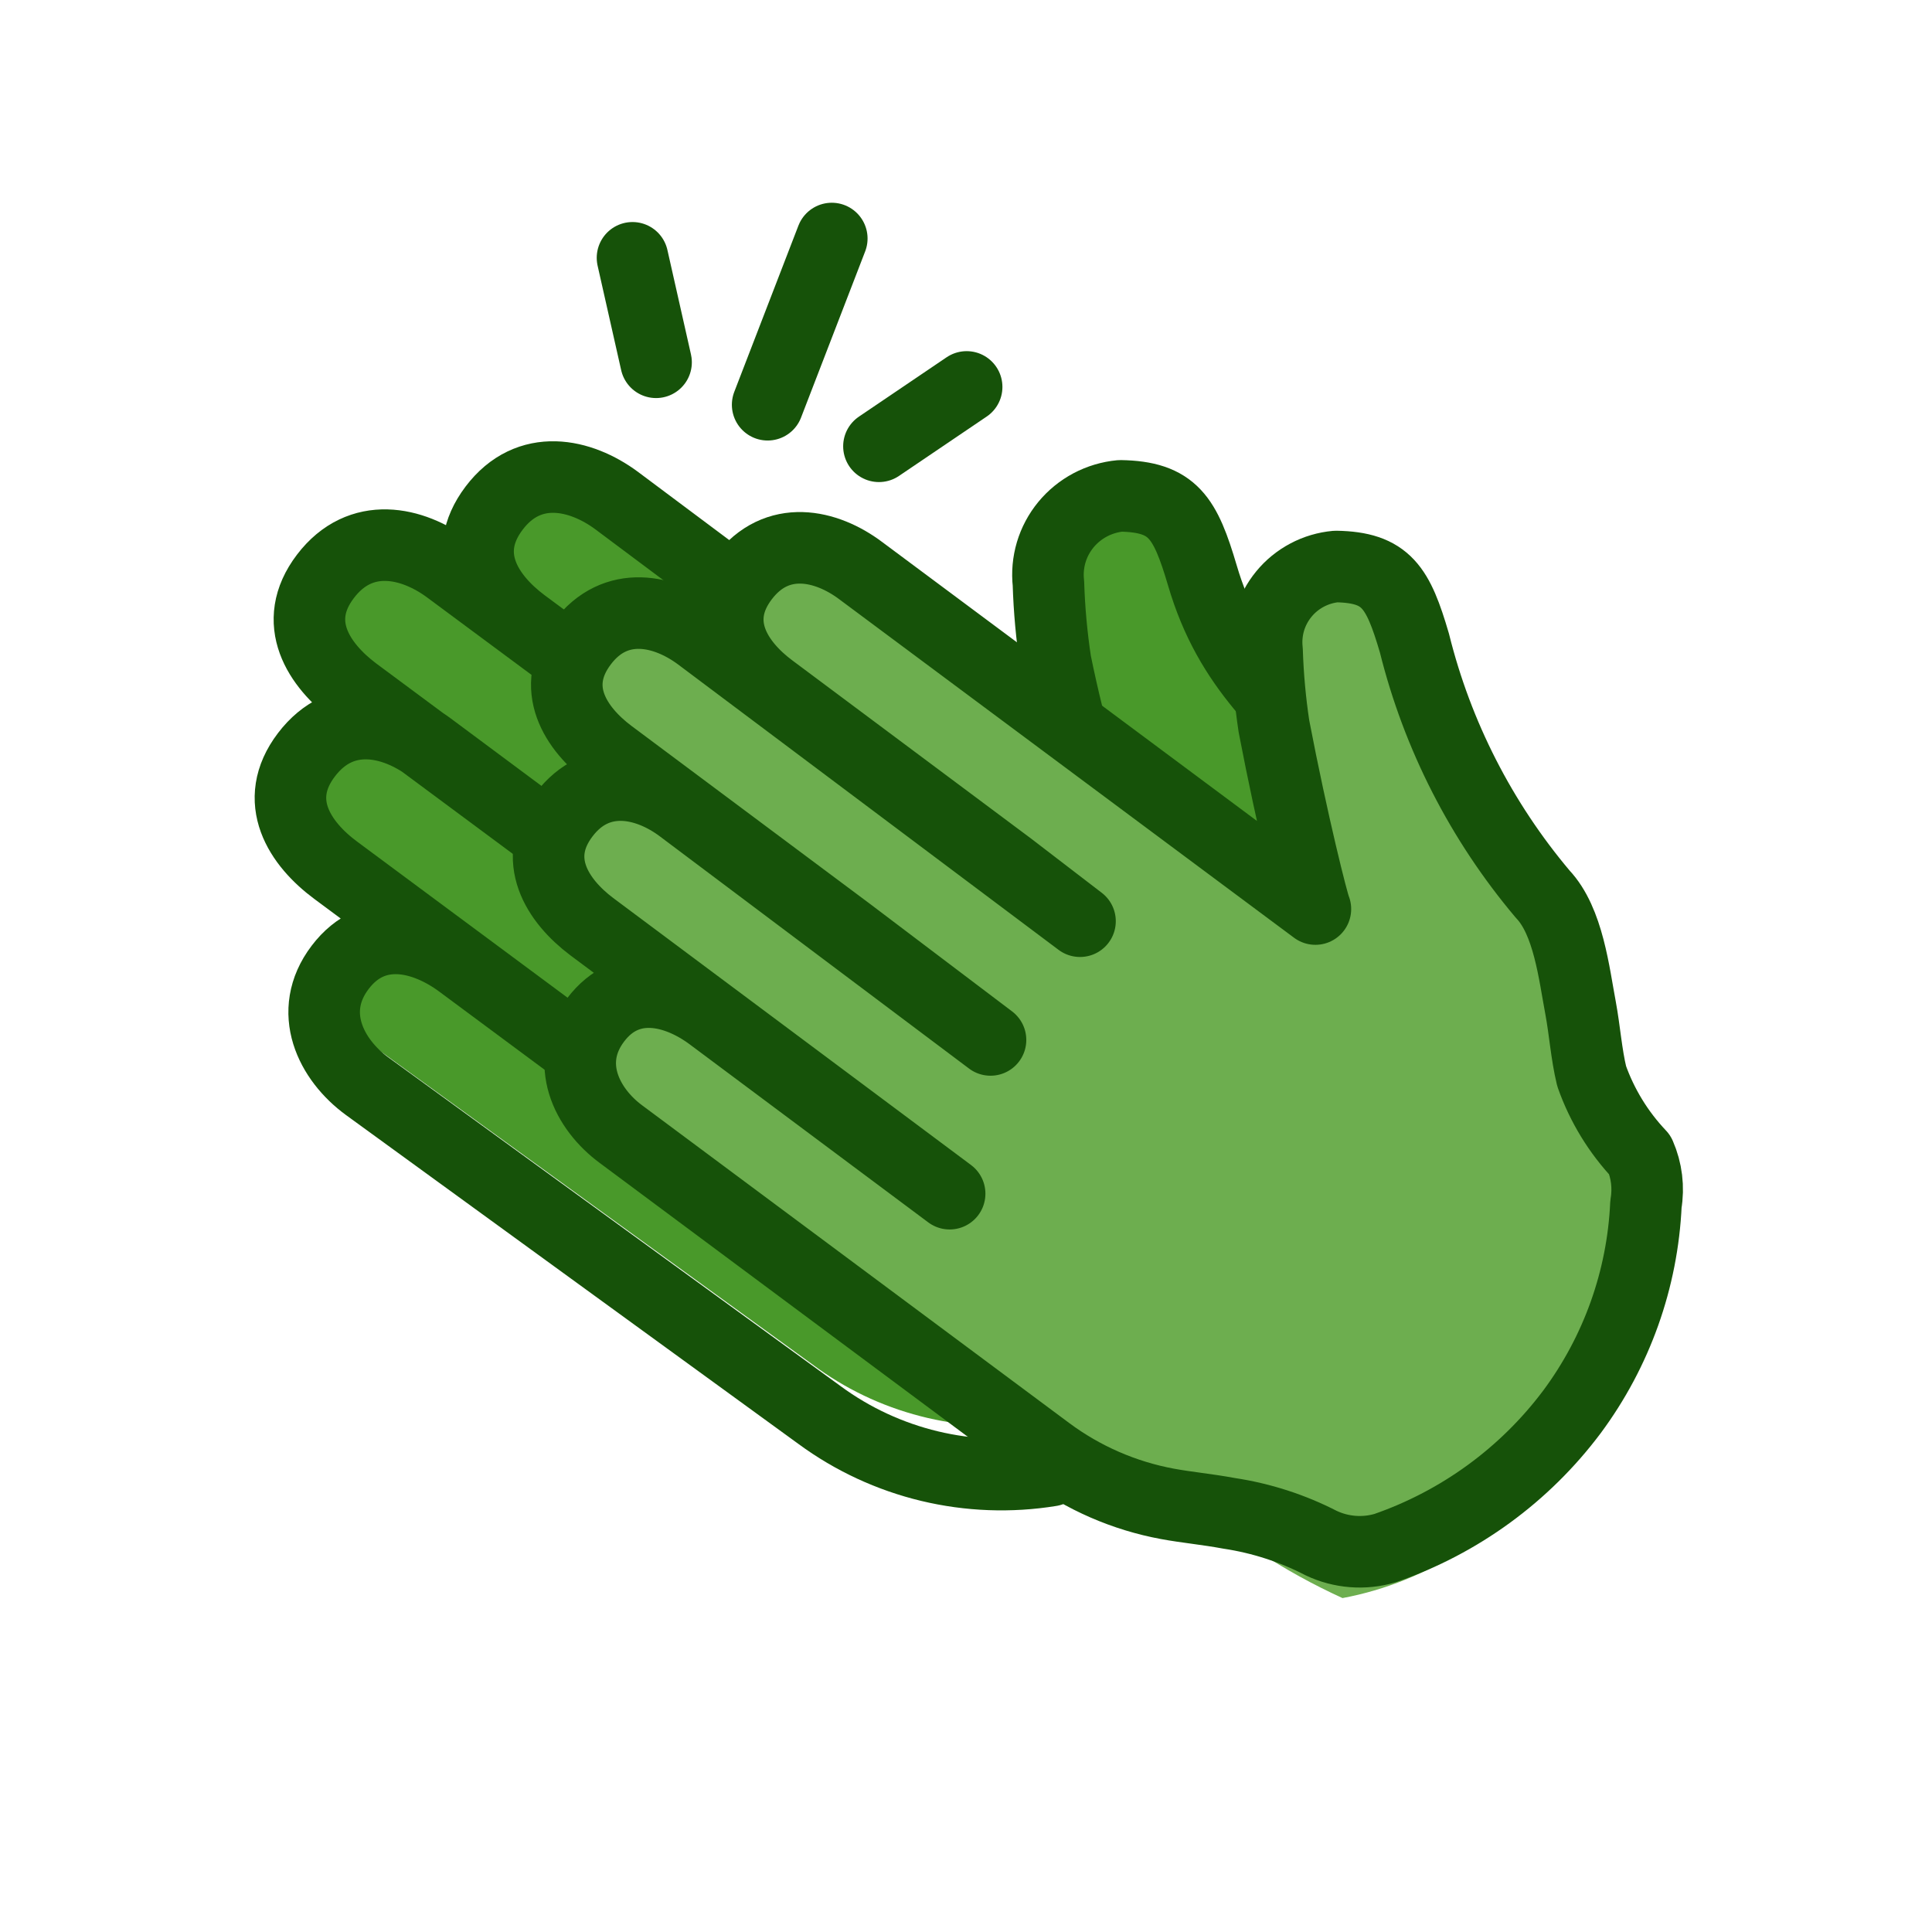
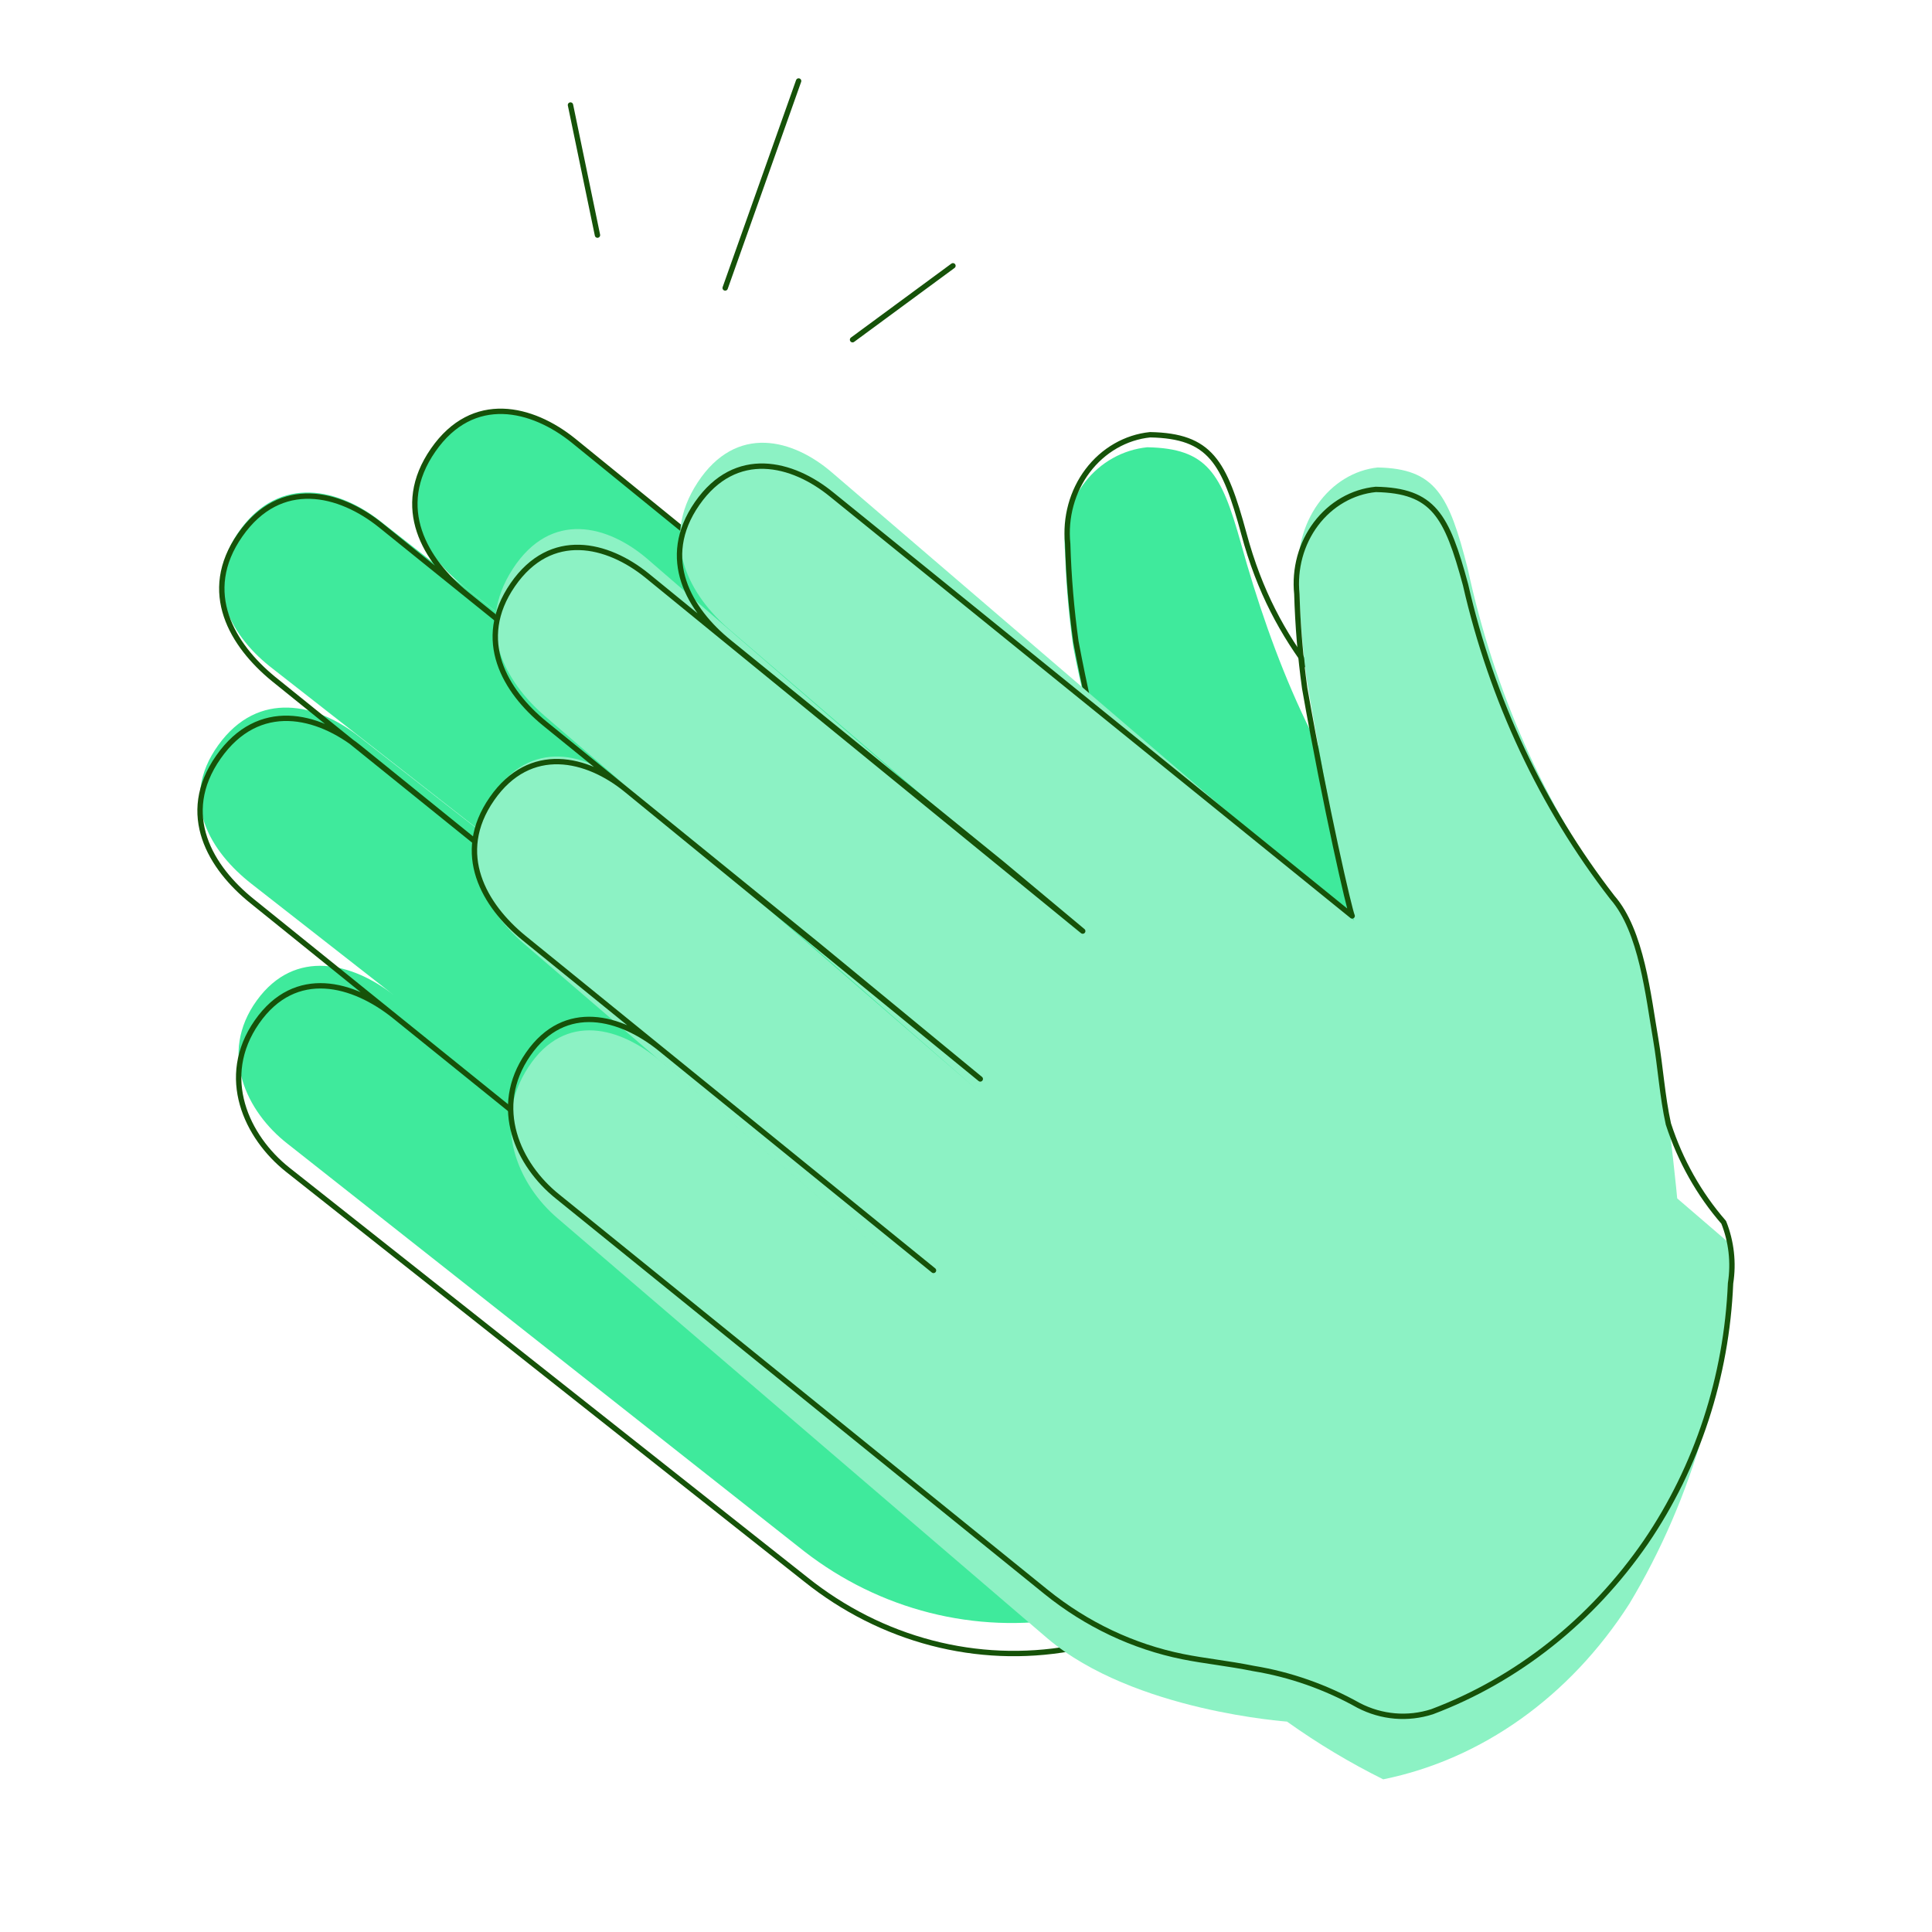
- <svg xmlns="http://www.w3.org/2000/svg" width="81" height="81" viewBox="0 0 81 81" fill="none">
-   <path d="M60.353 44.954L58.269 43.456C58.269 43.456 57.409 35.529 55.898 33.993C53.176 31.246 51.443 27.227 50.297 23.431C49.58 21.084 49.072 20.248 46.871 20.21C46.429 20.251 46 20.375 45.609 20.576C45.218 20.777 44.872 21.05 44.592 21.38C44.312 21.71 44.104 22.09 43.978 22.498C43.853 22.905 43.813 23.333 43.862 23.756C43.897 24.822 43.997 25.885 44.161 26.939C44.748 29.736 45.621 32.471 46.767 35.104L45.92 34.617L25.808 19.961C24.31 18.875 22.148 18.388 20.689 20.26C19.23 22.133 20.402 23.868 21.9 24.942L32.321 32.432L35.434 34.692L18.774 22.695C17.276 21.609 15.113 21.122 13.642 22.994C12.169 24.867 13.368 26.64 14.853 27.676L25.274 35.166L31.526 39.661L17.979 29.936C16.481 28.849 14.319 28.363 12.847 30.235C11.375 32.108 12.573 33.843 14.071 34.917L24.492 42.407L29.703 46.152L19.282 38.662C17.784 37.576 15.661 37.051 14.254 38.837C12.847 40.622 13.876 42.582 15.374 43.656L34.314 57.388C35.683 58.364 37.244 59.065 38.902 59.451C40.56 59.837 42.282 59.9 43.966 59.635C45.021 60.372 47.092 61.882 47.092 61.882C49.878 59.825 52.331 57.385 54.374 54.642C56.733 51.633 58.738 48.384 60.353 44.954V44.954Z" fill="#49992A" />
-   <path d="M47.118 29.118L44.471 25.941Z" fill="#93D870" />
-   <path d="M58.235 43.465C57.909 41.049 57.7 33.813 56.576 32.637C53.846 29.782 51.559 28.05 50.41 24.123C49.691 21.694 49.181 20.828 46.974 20.789C46.531 20.831 46.1 20.96 45.708 21.167C45.316 21.375 44.969 21.658 44.688 21.999C44.407 22.341 44.198 22.734 44.072 23.156C43.947 23.578 43.907 24.021 43.956 24.459C43.99 25.562 44.091 26.662 44.256 27.753C44.877 30.8 45.751 33.79 46.869 36.694L25.848 20.983C24.346 19.872 22.177 19.368 20.714 21.306C19.25 23.244 20.426 25.027 21.929 26.151L32.38 33.904L35.503 36.229L18.793 23.838C17.291 22.727 15.122 22.223 13.646 24.161C12.169 26.099 13.371 27.883 14.861 29.007L25.312 36.759L31.584 41.423L17.996 31.319C16.494 30.208 14.325 29.704 12.849 31.642C11.373 33.581 12.575 35.377 14.077 36.488L24.529 44.24L29.755 48.116L19.303 40.364C17.8 39.253 15.671 38.697 14.26 40.558C12.849 42.418 13.881 44.434 15.383 45.532L34.366 59.331C35.74 60.341 37.305 61.067 38.968 61.467C40.631 61.866 42.358 61.931 44.047 61.657" stroke="#165209" stroke-width="3" stroke-linecap="round" stroke-linejoin="round" />
-   <path d="M69.059 49.026L67.053 47.44C67.053 47.44 66.226 39.035 64.772 37.423C62.189 34.178 60.345 30.354 59.381 26.242C58.692 23.757 58.203 22.872 56.085 22.832C55.66 22.873 55.248 23.003 54.871 23.214C54.495 23.425 54.162 23.714 53.893 24.062C53.623 24.41 53.422 24.811 53.301 25.242C53.18 25.673 53.142 26.125 53.189 26.572C53.222 27.701 53.318 28.826 53.477 29.942C54.267 34.304 55.119 37.872 55.22 38.083L36.115 23.017C34.674 21.867 32.593 21.352 31.177 23.334C29.76 25.317 30.901 27.154 32.342 28.29L42.371 36.22L45.329 38.625L29.334 25.912C27.892 24.775 25.811 24.259 24.407 26.242C23.003 28.224 24.132 30.048 25.573 31.198L35.602 39.127L41.569 43.912L28.582 33.577C27.14 32.427 25.047 31.925 23.643 33.894C22.239 35.863 23.367 37.713 24.808 38.863L34.837 46.793L39.851 50.758L29.823 42.828C28.381 41.691 26.325 41.123 24.971 43.026C23.618 44.929 24.608 46.991 26.049 48.114L43.988 62.255C47.159 64.727 52.85 65.057 52.763 65.057C53.89 65.796 55.067 66.445 56.285 67C59.898 66.326 63.126 64.21 65.298 61.092C67.626 57.535 68.932 53.346 69.059 49.026Z" fill="#6DAE4F" />
-   <path d="M55.059 29.647L52.941 27Z" fill="#93D870" />
-   <path d="M26.518 10.809L27.506 15.189L26.518 10.809ZM40.527 16.222L36.85 18.711L40.527 16.222ZM34.873 10L32.184 16.969L34.873 10ZM68.757 48.428C67.856 47.478 67.166 46.35 66.731 45.118C66.506 44.184 66.443 43.214 66.268 42.268C65.993 40.812 65.755 38.622 64.68 37.489C62.103 34.434 60.263 30.833 59.301 26.962C58.613 24.622 58.126 23.788 56.012 23.751C55.588 23.79 55.176 23.912 54.801 24.111C54.425 24.31 54.093 24.581 53.825 24.909C53.556 25.237 53.355 25.615 53.234 26.02C53.114 26.426 53.076 26.852 53.122 27.273C53.156 28.335 53.252 29.395 53.41 30.446C54.198 34.553 55.049 37.913 55.149 38.112L36.087 23.925C34.648 22.843 32.572 22.357 31.159 24.224C29.745 26.09 30.883 27.82 32.322 28.89L42.328 36.357L45.28 38.622L29.32 26.651C27.881 25.58 25.805 25.095 24.404 26.962C23.003 28.828 24.129 30.546 25.567 31.628L35.574 39.095L41.528 43.6L28.569 33.868C27.131 32.785 25.042 32.313 23.641 34.167C22.24 36.021 23.366 37.763 24.805 38.846L34.811 46.312L39.814 50.046L29.808 42.579C28.369 41.509 26.318 40.974 24.967 42.766C23.616 44.558 24.604 46.499 26.043 47.557L43.942 60.872C45.42 61.969 47.132 62.714 48.945 63.05C49.745 63.199 50.596 63.274 51.534 63.448C52.878 63.651 54.179 64.071 55.386 64.693C56.225 65.092 57.184 65.168 58.075 64.904C61.201 63.822 63.928 61.832 65.906 59.192C67.785 56.659 68.865 53.627 69.007 50.481C69.126 49.787 69.039 49.074 68.757 48.428V48.428Z" stroke="#165209" stroke-width="3" stroke-linecap="round" stroke-linejoin="round" />
+ <svg xmlns="http://www.w3.org/2000/svg" version="1.1" width="1080" height="1080" viewBox="0 0 1080 1080" xml:space="preserve">
+   <defs>
+ </defs>
+   <g transform="matrix(1 0 0 1 540 540)" id="0fea745a-8ee3-402a-a212-87a5cf6bf19b">
+ </g>
+   <g transform="matrix(1 0 0 1 540 540)" id="dd6177ac-ad89-4472-8c5d-c43936ca0fbc">
+     <rect style="stroke: none; stroke-width: 1; stroke-dasharray: none; stroke-linecap: butt; stroke-dashoffset: 0; stroke-linejoin: miter; stroke-miterlimit: 4; fill: rgb(255,255,255); fill-rule: nonzero; opacity: 1; visibility: hidden;" vector-effect="non-scaling-stroke" x="-540" y="-540" rx="0" ry="0" width="1080" height="1080" />
+   </g>
+   <g transform="matrix(8.08 0 0 8.79 479.47 585.94)">
+     <path style="stroke: none; stroke-width: 1; stroke-dasharray: none; stroke-linecap: butt; stroke-dashoffset: 0; stroke-linejoin: miter; stroke-miterlimit: 4; fill: rgb(63,234,156); fill-rule: nonzero; opacity: 1;" vector-effect="non-scaling-stroke" transform=" translate(-68, -128.72)" d="M 113.5 137.242 L 109.563 134.412 C 109.563 134.412 107.939 119.438 105.085 116.538 C 99.943 111.35 96.67 103.757 94.505 96.588 C 93.152 92.155 92.192 90.575 88.034 90.504 C 87.2 90.581 86.39 90.815 85.651 91.195 C 84.912 91.574 84.259 92.09 83.73 92.713 C 83.201 93.336 82.807 94.054 82.57 94.824 C 82.333 95.595 82.258 96.403 82.35 97.201 C 82.416 99.215 82.605 101.222 82.916 103.214 C 84.024 108.498 85.672 113.663 87.837 118.636 L 86.238 117.717 L 48.248 90.033 C 45.419 87.981 41.334 87.061 38.578 90.599 C 35.823 94.136 38.037 97.413 40.867 99.442 L 60.55 113.59 L 66.431 117.858 L 34.962 95.197 C 32.132 93.145 28.048 92.226 25.267 95.763 C 22.487 99.3 24.751 102.649 27.555 104.606 L 47.239 118.754 L 59.05 127.244 L 33.461 108.874 C 30.631 106.822 26.547 105.903 23.766 109.44 C 20.986 112.977 23.25 116.255 26.079 118.283 L 45.763 132.431 L 55.605 139.506 L 35.921 125.357 C 33.092 123.305 29.081 122.315 26.424 125.687 C 23.766 129.059 25.71 132.761 28.54 134.789 L 64.315 160.729 C 66.902 162.571 69.849 163.897 72.981 164.626 C 76.113 165.355 79.367 165.473 82.547 164.973 C 84.54 166.364 88.452 169.218 88.452 169.218 C 93.714 165.332 98.348 160.723 102.206 155.541 C 106.661 149.858 110.449 143.721 113.5 137.242 Z" stroke-linecap="round" />
+   </g>
+   <g transform="matrix(8.08 0 0 8.79 624.45 502.51)">
+     <path style="stroke: none; stroke-width: 1; stroke-dasharray: none; stroke-linecap: butt; stroke-dashoffset: 0; stroke-linejoin: miter; stroke-miterlimit: 4; fill: rgb(147,216,112); fill-rule: nonzero; opacity: 1;" vector-effect="non-scaling-stroke" transform=" translate(-86, -119.22)" d="M 88.5 122.218 L 83.5 116.218 L 88.5 122.218 Z" stroke-linecap="round" />
+   </g>
+   <g transform="matrix(8.08 0 0 8.79 463.31 577.15)">
+     <path style="stroke: rgb(22,82,9); stroke-width: 3; stroke-dasharray: none; stroke-linecap: round; stroke-dashoffset: 0; stroke-linejoin: round; stroke-miterlimit: 4; fill: none; fill-rule: nonzero; opacity: 1;" vector-effect="non-scaling-stroke" transform=" translate(-66, -127.72)" d="M 109.5 132.54 C 108.883 127.976 108.488 114.309 106.366 112.088 C 101.208 106.695 96.89 103.424 94.718 96.005 C 93.361 91.417 92.398 89.782 88.228 89.708 C 87.391 89.787 86.579 90.03 85.838 90.423 C 85.097 90.815 84.442 91.349 83.911 91.994 C 83.381 92.639 82.985 93.382 82.748 94.18 C 82.51 94.977 82.435 95.813 82.527 96.64 C 82.593 98.723 82.782 100.801 83.095 102.863 C 84.268 108.617 85.919 114.266 88.031 119.752 L 48.324 90.075 C 45.486 87.976 41.39 87.024 38.626 90.685 C 35.862 94.346 38.083 97.713 40.921 99.837 L 60.663 114.48 L 66.561 118.873 L 34.998 95.468 C 32.16 93.369 28.064 92.417 25.276 96.078 C 22.487 99.739 24.757 103.107 27.57 105.23 L 47.312 119.874 L 59.158 128.684 L 33.493 109.599 C 30.655 107.5 26.559 106.548 23.77 110.209 C 20.982 113.87 23.252 117.262 26.09 119.361 L 45.832 134.005 L 55.703 141.326 L 35.961 126.683 C 33.123 124.584 29.101 123.535 26.435 127.049 C 23.77 130.563 25.72 134.371 28.558 136.445 L 64.414 162.51 C 67.009 164.418 69.965 165.789 73.106 166.544 C 76.247 167.299 79.51 167.421 82.7 166.903" stroke-linecap="round" />
+   </g>
+   <g transform="matrix(8.08 0 0 8.79 624.45 502.51)">
+     <path style="stroke: rgb(67,114,43); stroke-width: 3; stroke-dasharray: none; stroke-linecap: round; stroke-dashoffset: 0; stroke-linejoin: round; stroke-miterlimit: 4; fill: none; fill-rule: nonzero; opacity: 1;" vector-effect="non-scaling-stroke" transform=" translate(-86, -119.22)" d="M 88.5 122.218 L 83.5 116.218" stroke-linecap="round" />
+   </g>
+   <g transform="matrix(8.08 0 0 8.79 616.7 621.1)">
+     <path style="stroke: none; stroke-width: 1; stroke-dasharray: none; stroke-linecap: butt; stroke-dashoffset: 0; stroke-linejoin: miter; stroke-miterlimit: 4; fill: rgb(140,242,196); fill-rule: nonzero; opacity: 1;" vector-effect="non-scaling-stroke" transform=" translate(-85, -132.72)" d="M 128.5 141.267 L 124.711 138.272 C 124.711 138.272 123.149 122.395 120.402 119.349 C 115.524 113.221 112.041 105.997 110.22 98.23 C 108.918 93.537 107.995 91.865 103.993 91.79 C 103.191 91.867 102.412 92.113 101.701 92.512 C 100.99 92.91 100.362 93.455 99.853 94.112 C 99.343 94.77 98.964 95.528 98.735 96.342 C 98.507 97.156 98.435 98.01 98.523 98.854 C 98.586 100.986 98.768 103.111 99.068 105.22 C 100.56 113.458 102.17 120.198 102.359 120.598 L 66.274 92.139 C 63.551 89.967 59.62 88.994 56.944 92.738 C 54.269 96.483 56.424 99.953 59.147 102.1 L 78.089 117.078 L 83.677 121.621 L 53.464 97.606 C 50.741 95.459 46.81 94.486 44.158 98.23 C 41.506 101.975 43.637 105.42 46.36 107.591 L 65.303 122.57 L 76.574 131.606 L 52.043 112.085 C 49.32 109.913 45.366 108.964 42.714 112.684 C 40.062 116.404 42.193 119.899 44.916 122.07 L 63.859 137.048 L 73.33 144.538 L 54.387 129.559 C 51.664 127.413 47.781 126.339 45.224 129.934 C 42.667 133.529 44.537 137.423 47.26 139.545 L 81.144 166.256 C 87.134 170.924 97.884 171.548 97.718 171.548 C 99.847 172.943 102.071 174.169 104.372 175.218 C 111.197 173.945 117.294 169.949 121.397 164.059 C 125.794 157.34 128.261 149.427 128.5 141.267 Z" stroke-linecap="round" />
+   </g>
+   <g transform="matrix(8.08 0 0 8.79 749.59 515.7)">
+     <path style="stroke: none; stroke-width: 1; stroke-dasharray: none; stroke-linecap: butt; stroke-dashoffset: 0; stroke-linejoin: miter; stroke-miterlimit: 4; fill: rgb(147,216,112); fill-rule: nonzero; opacity: 1;" vector-effect="non-scaling-stroke" transform=" translate(-101.5, -120.72)" d="M 103.5 123.218 L 99.5 118.218 L 103.5 123.218 Z" stroke-linecap="round" />
+   </g>
+   <g transform="matrix(8.08 0 0 8.79 616.69 502.37)">
+     <path style="stroke: rgb(22,82,9); stroke-width: 3; stroke-dasharray: none; stroke-linecap: round; stroke-dashoffset: 0; stroke-linejoin: round; stroke-miterlimit: 4; fill: none; fill-rule: nonzero; opacity: 1;" vector-effect="non-scaling-stroke" transform=" translate(-85, -119.22)" d="M 48.145 68.746 L 50.012 77.02 L 48.145 68.746 Z M 74.606 78.971 L 67.66 83.672 L 74.606 78.971 Z M 63.928 67.218 L 58.848 80.381 L 63.928 67.218 Z M 127.93 139.804 C 126.229 138.009 124.925 135.879 124.103 133.551 C 123.678 131.788 123.56 129.955 123.229 128.169 C 122.709 125.418 122.26 121.281 120.228 119.142 C 115.361 113.372 111.886 106.569 110.069 99.256 C 108.77 94.837 107.848 93.262 103.855 93.192 C 103.055 93.265 102.278 93.496 101.569 93.872 C 100.859 94.247 100.232 94.76 99.724 95.379 C 99.216 95.998 98.837 96.712 98.609 97.479 C 98.382 98.245 98.31 99.049 98.398 99.844 C 98.461 101.851 98.642 103.852 98.941 105.838 C 100.43 113.595 102.036 119.941 102.225 120.318 L 66.219 93.521 C 63.502 91.476 59.58 90.559 56.91 94.085 C 54.241 97.611 56.391 100.878 59.108 102.9 L 78.009 117.003 L 83.584 121.281 L 53.438 98.669 C 50.721 96.647 46.799 95.73 44.153 99.256 C 41.506 102.782 43.633 106.026 46.35 108.071 L 65.251 122.175 L 76.496 130.684 L 52.02 112.302 C 49.303 110.257 45.357 109.364 42.711 112.866 C 40.065 116.369 42.191 119.659 44.908 121.704 L 63.809 135.808 L 73.26 142.86 L 54.359 128.756 C 51.642 126.735 47.767 125.724 45.216 129.109 C 42.664 132.494 44.531 136.161 47.248 138.159 L 81.056 163.31 C 83.849 165.381 87.082 166.789 90.507 167.423 C 92.019 167.705 93.625 167.847 95.397 168.176 C 97.936 168.558 100.394 169.352 102.674 170.526 C 104.259 171.281 106.069 171.424 107.754 170.926 C 113.657 168.882 118.809 165.123 122.544 160.137 C 126.095 155.352 128.134 149.624 128.403 143.682 C 128.626 142.371 128.462 141.024 127.93 139.804 L 127.93 139.804 Z" stroke-linecap="round" />
+   </g>
</svg>
